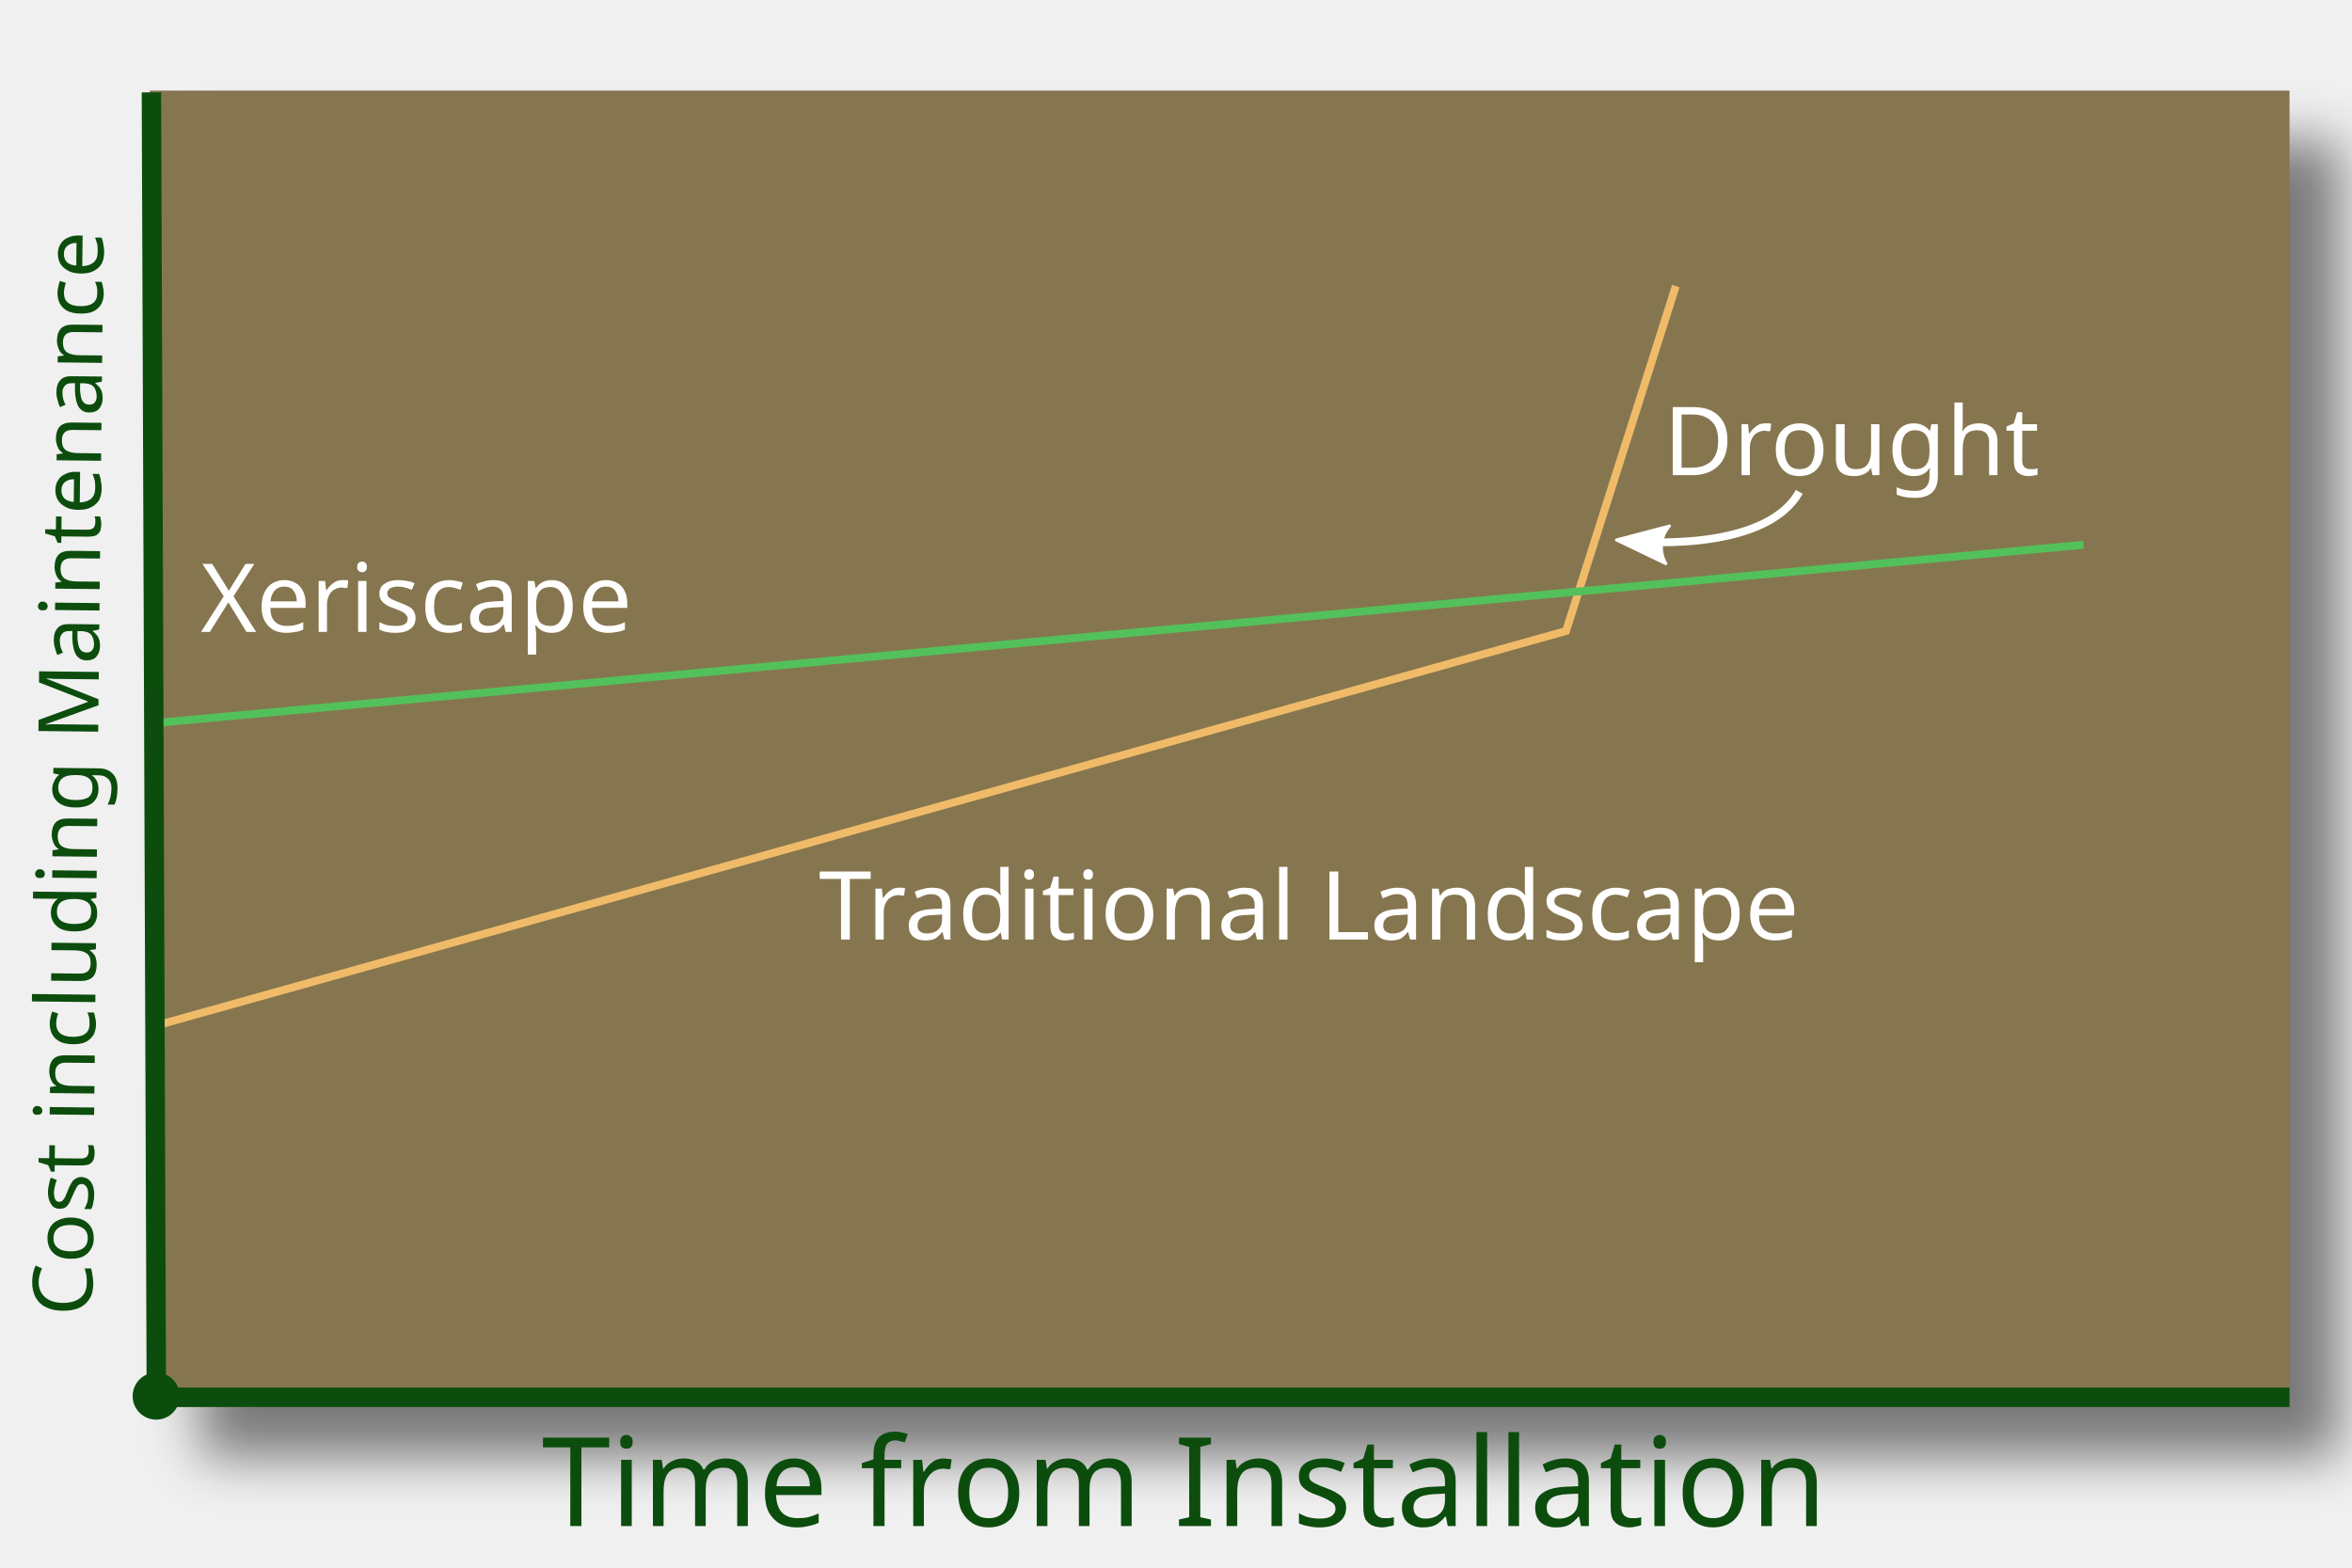
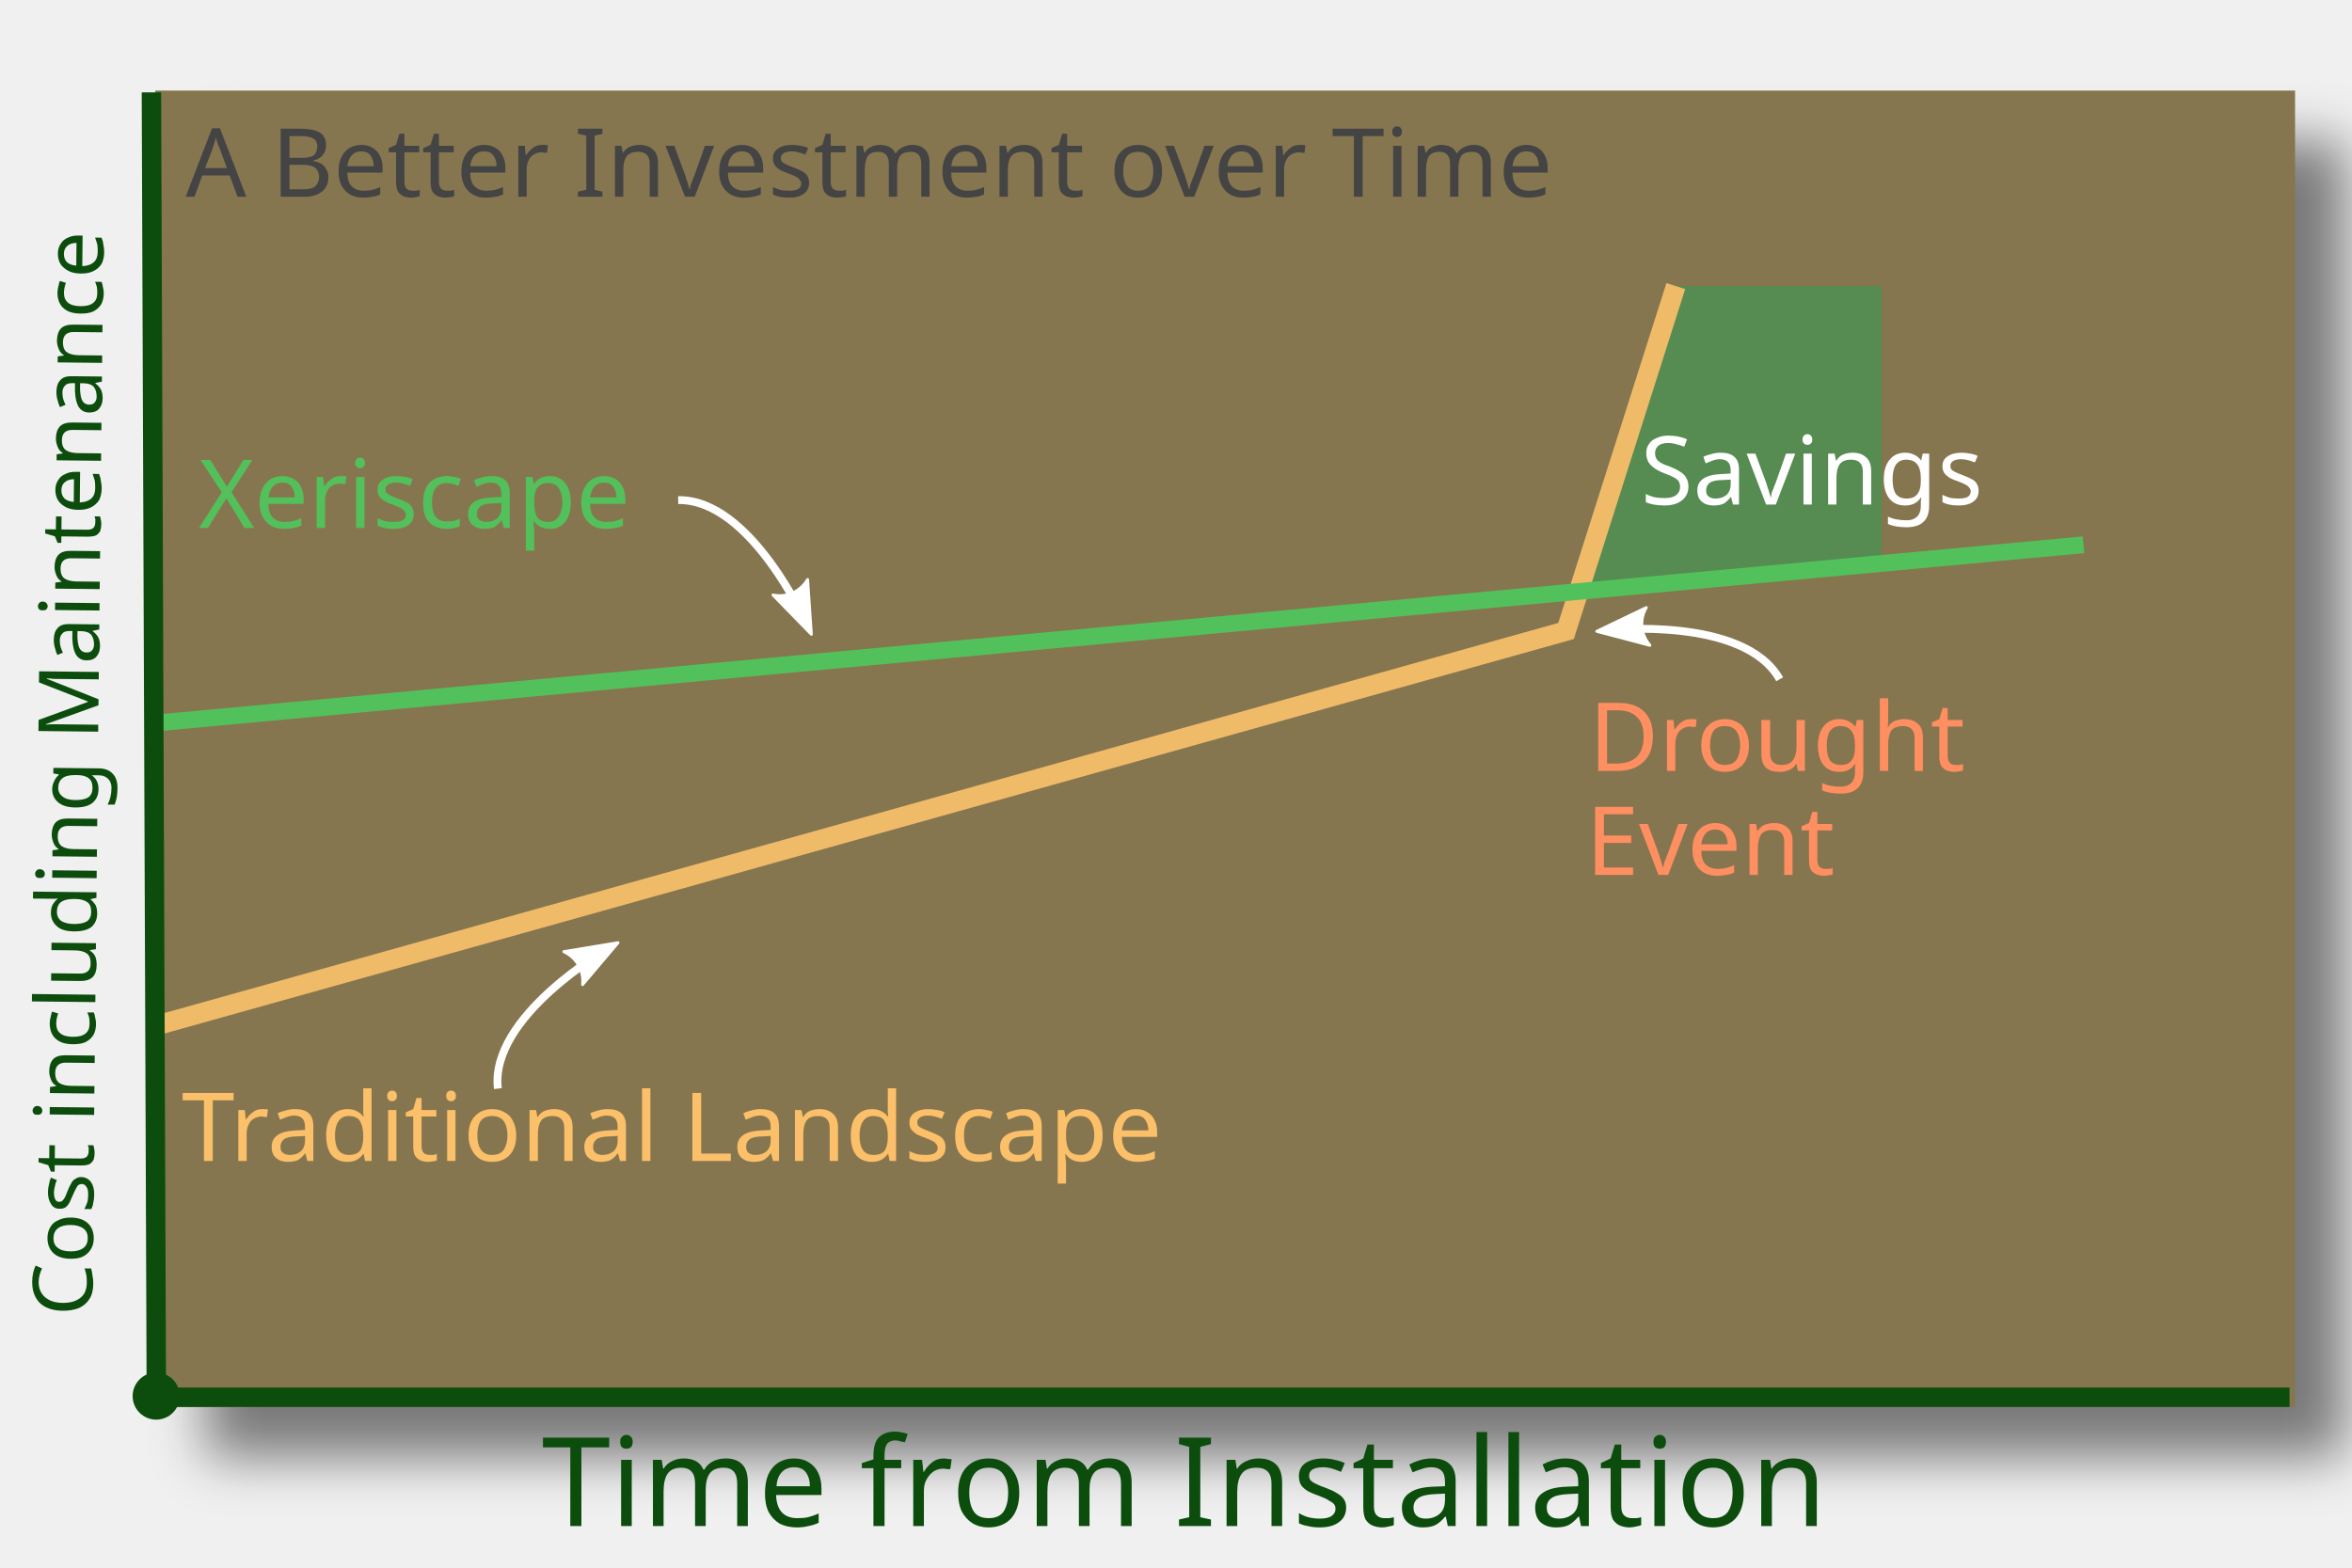
<svg xmlns="http://www.w3.org/2000/svg" width="300" height="200" viewBox="0 0 79.375 52.917" version="1.1" id="svg6857">
  <defs id="defs6851">
    <marker orient="auto" refY="0.0" refX="0.0" id="Arrow2Mend" style="overflow:visible;">
      <path id="path7713" style="fill-rule:evenodd;stroke-width:0.625;stroke-linejoin:round;stroke:#ffffff;stroke-opacity:1;fill:#ffffff;fill-opacity:1" d="M 8.719,4.034 L -2.207,0.016 L 8.719,-4.002 C 6.973,-1.63 6.983,1.616 8.719,4.034 z " transform="scale(0.6) rotate(180) translate(0,0)" />
    </marker>
    <marker orient="auto" refY="0.0" refX="0.0" id="Arrow1Lend" style="overflow:visible;">
      <path id="path7689" d="M 0.0,0.0 L 5.0,-5.0 L -12.5,0.0 L 5.0,5.0 L 0.0,0.0 z " style="fill-rule:evenodd;stroke:#ffffff;stroke-width:1pt;stroke-opacity:1;fill:#ffffff;fill-opacity:1" transform="scale(0.8) rotate(180) translate(12.5,0)" />
    </marker>
    <filter style="color-interpolation-filters:sRGB;" id="filter7615">
      <feFlood flood-opacity="0.498" flood-color="rgb(0,0,0)" result="flood" id="feFlood7605" />
      <feComposite in="flood" in2="SourceGraphic" operator="in" result="composite1" id="feComposite7607" />
      <feGaussianBlur in="composite1" stdDeviation="0.9" result="blur" id="feGaussianBlur7609" />
      <feOffset dx="1.7" dy="1.7" result="offset" id="feOffset7611" />
      <feComposite in="SourceGraphic" in2="offset" operator="over" result="composite2" id="feComposite7613" />
    </filter>
+     <marker orient="auto" refY="0" refX="0" id="Arrow2Mend-6" style="overflow:visible">
+       <path id="path7713-2" style="fill:#ffffff;fill-opacity:1;fill-rule:evenodd;stroke:#ffffff;stroke-width:0.625;stroke-linejoin:round;stroke-opacity:1" d="M 8.719,4.034 -2.207,0.016 8.719,-4.002 c -1.745,2.372 -1.735,5.617 -6e-7,8.035 z" transform="scale(-0.6)" />
+     </marker>
+     <marker orient="auto" refY="0" refX="0" id="Arrow2Mend-6-1" style="overflow:visible">
+       <path id="path7713-2-2" style="fill:#ffffff;fill-opacity:1;fill-rule:evenodd;stroke:#ffffff;stroke-width:0.625;stroke-linejoin:round;stroke-opacity:1" d="M 8.719,4.034 -2.207,0.016 8.719,-4.002 c -1.745,2.372 -1.735,5.617 -6e-7,8.035 z" transform="scale(-0.6)" />
+     </marker>
  </defs>
  <g id="layer1" transform="translate(0,-244.0833)">
-     <rect style="fill:#86764f;fill-opacity:1;stroke:none;stroke-width:0.265;stroke-miterlimit:4;stroke-dasharray:none;stroke-opacity:1;filter:url(#filter7615)" id="rect7532" width="72.216" height="44.434" x="5.051" y="247.141" />
+     <rect style="fill:#86764f;fill-opacity:1;stroke:none;stroke-width:0.265;stroke-miterlimit:4;stroke-dasharray:none;stroke-opacity:1;filter:url(#filter7615)" id="rect7532" width="72.216" height="44.434" x="5.238" y="247.141" />
    <text xml:space="preserve" style="font-style:normal;font-weight:normal;font-size:4.177px;line-height:1.25;font-family:sans-serif;letter-spacing:0px;word-spacing:0px;fill:#0c4d0d;fill-opacity:1;stroke:none;stroke-width:0.104" x="18.277" y="295.594" id="text7536">
      <tspan id="tspan7534" x="18.277" y="295.594" style="fill:#0c4d0d;fill-opacity:1;stroke-width:0.104">Time from Installation</tspan>
    </text>
    <text xml:space="preserve" style="font-style:normal;font-weight:normal;font-size:2.807px;line-height:1.25;font-family:sans-serif;letter-spacing:0px;word-spacing:0px;fill:#0c4d0d;fill-opacity:1;stroke:none;stroke-width:0.07" x="-288.459" y="6.158" id="text7536-7" transform="rotate(-89.39395)">
      <tspan id="tspan7534-2" x="-288.459" y="6.158" style="fill:#0c4d0d;fill-opacity:1;stroke-width:0.07">Cost including Maintenance</tspan>
    </text>
-     <path style="fill:none;stroke:#ffffff;stroke-width:0.265;stroke-linecap:butt;stroke-linejoin:miter;stroke-opacity:1;stroke-miterlimit:4;stroke-dasharray:none;marker-end:url(#Arrow2Mend)" d="m 60.722,260.686 c -1.198,2.142 -5.779,1.658 -5.821,1.654" id="path7684" />
+     <path style="fill:none;stroke:#ffffff;stroke-width:0.265;stroke-linecap:butt;stroke-linejoin:miter;stroke-miterlimit:4;stroke-dasharray:none;stroke-opacity:1;marker-end:url(#Arrow2Mend)" d="m 60.06,267.012 c -1.198,-2.142 -5.779,-1.658 -5.821,-1.654" id="path7684" />
+     <path style="fill:none;stroke:#ffffff;stroke-width:0.265;stroke-linecap:butt;stroke-linejoin:miter;stroke-miterlimit:4;stroke-dasharray:none;stroke-opacity:1;marker-end:url(#Arrow2Mend-6)" d="m 22.888,260.964 c 2.454,-0.037 4.33,4.171 4.347,4.209" id="path7684-9" />
+     <path style="fill:none;stroke:#ffffff;stroke-width:0.265;stroke-linecap:butt;stroke-linejoin:miter;stroke-miterlimit:4;stroke-dasharray:none;stroke-opacity:1;marker-end:url(#Arrow2Mend-6-1)" d="m 16.802,280.829 c -0.284,-2.438 3.713,-4.728 3.75,-4.749" id="path7684-9-7" />
+   </g>
+   <g id="layer3">
+     <path style="fill:#568b52;fill-opacity:1;stroke:none;stroke-width:0.265px;stroke-linecap:butt;stroke-linejoin:miter;stroke-opacity:1" d="M 53.247,19.976 56.555,9.657 h 6.945 v 9.327 z" id="path1564" />
+   </g>
+   <g id="layer2">
+     <text xml:space="preserve" style="font-style:normal;font-weight:normal;font-size:3.221px;line-height:1.25;font-family:sans-serif;letter-spacing:0px;word-spacing:0px;fill:#fbc069;fill-opacity:1;stroke:none;stroke-width:0.081" x="6.133" y="39.187" id="text7640-2">
+       <tspan id="tspan7638-9" x="6.133" y="39.187" style="fill:#fbc069;fill-opacity:1;stroke-width:0.081">Traditional Landscape</tspan>
+     </text>
+     <text xml:space="preserve" style="font-style:normal;font-weight:normal;font-size:3.221px;line-height:1.25;font-family:sans-serif;letter-spacing:0px;word-spacing:0px;fill:#53c15b;fill-opacity:1;stroke:none;stroke-width:0.081" x="6.702" y="17.822" id="text7640">
+       <tspan id="tspan7638" x="6.702" y="17.822" style="fill:#53c15b;fill-opacity:1;stroke-width:0.081">Xeriscape</tspan>
+     </text>
+     <text xml:space="preserve" style="font-style:normal;font-weight:normal;font-size:3.221px;line-height:1.25;font-family:sans-serif;letter-spacing:0px;word-spacing:0px;fill:#ff8e61;fill-opacity:1;stroke:none;stroke-width:0.081" x="53.626" y="26.024" id="text7640-9">
+       <tspan id="tspan7638-6" x="53.626" y="26.024" style="fill:#ff8e61;fill-opacity:1;stroke-width:0.081">Drought</tspan>
+     </text>
+     <text xml:space="preserve" style="font-style:normal;font-weight:normal;font-size:3.221px;line-height:1.25;font-family:sans-serif;letter-spacing:0px;word-spacing:0px;fill:#ff8e61;fill-opacity:1;stroke:none;stroke-width:0.081" x="53.521" y="29.53" id="text7640-9-3">
+       <tspan id="tspan7638-6-6" x="53.521" y="29.53" style="fill:#ff8e61;fill-opacity:1;stroke-width:0.081">Event</tspan>
+       <tspan x="53.521" y="33.556" style="fill:#ff8e61;fill-opacity:1;stroke-width:0.081" id="tspan978" />
+     </text>
+     <text xml:space="preserve" style="font-style:normal;font-weight:normal;font-size:3.221px;line-height:1.25;font-family:sans-serif;letter-spacing:0px;word-spacing:0px;fill:#ffffff;fill-opacity:1;stroke:none;stroke-width:0.081" x="55.373" y="17.028" id="text7640-9-7">
+       <tspan id="tspan7638-6-5" x="55.373" y="17.028" style="fill:#ffffff;fill-opacity:1;stroke-width:0.081">Savings</tspan>
+     </text>
+     <text xml:space="preserve" style="font-style:normal;font-weight:normal;font-size:3.221px;line-height:1.25;font-family:sans-serif;letter-spacing:0px;word-spacing:0px;fill:#444444;fill-opacity:1;stroke:none;stroke-width:0.081;" x="6.265" y="6.643" id="text7640-3">
+       <tspan id="tspan7638-5" x="6.265" y="6.643" style="fill:#444444;fill-opacity:1;stroke-width:0.081;">A Better Investment over Time</tspan>
+     </text>
  </g>
  <g id="layer5">
-     <path style="fill:none;stroke:#f0bb69;stroke-width:0.265px;stroke-linecap:butt;stroke-linejoin:miter;stroke-opacity:1;fill-opacity:1" d="M 5.358,34.594 52.851,21.299 56.555,9.657" id="path7634" />
-     <path style="fill:none;stroke:#53c15b;stroke-width:0.265px;stroke-linecap:butt;stroke-linejoin:miter;stroke-opacity:1" d="M 5.226,24.408 70.313,18.389" id="path7636" />
-     <text transform="translate(0,-244.0833)" xml:space="preserve" style="font-style:normal;font-weight:normal;font-size:3.221px;line-height:1.25;font-family:sans-serif;letter-spacing:0px;word-spacing:0px;fill:#ffffff;fill-opacity:1;stroke:none;stroke-width:0.081;" x="27.631" y="275.796" id="text7640-2">
-       <tspan id="tspan7638-9" x="27.631" y="275.796" style="stroke-width:0.081;fill:#ffffff;fill-opacity:1;">Traditional Landscape</tspan>
-     </text>
-     <text transform="translate(0,-244.0833)" xml:space="preserve" style="font-style:normal;font-weight:normal;font-size:3.221px;line-height:1.25;font-family:sans-serif;letter-spacing:0px;word-spacing:0px;fill:#ffffff;fill-opacity:1;stroke:none;stroke-width:0.081;" x="6.768" y="265.411" id="text7640">
-       <tspan id="tspan7638" x="6.768" y="265.411" style="stroke-width:0.081;fill:#ffffff;fill-opacity:1;">Xeriscape</tspan>
-     </text>
-     <text xml:space="preserve" style="font-style:normal;font-weight:normal;font-size:3.221px;line-height:1.25;font-family:sans-serif;letter-spacing:0px;word-spacing:0px;fill:#ffffff;fill-opacity:1;stroke:none;stroke-width:0.081" x="56.139" y="16.036" id="text7640-9">
-       <tspan id="tspan7638-6" x="56.139" y="16.036" style="fill:#ffffff;fill-opacity:1;stroke-width:0.081">Drought</tspan>
-     </text>
+     <path style="fill:none;fill-opacity:1;stroke:#f0bb69;stroke-width:0.665;stroke-linecap:butt;stroke-linejoin:miter;stroke-miterlimit:4;stroke-dasharray:none;stroke-opacity:1" d="M 5.358,34.594 52.851,21.299 56.555,9.657" id="path7634" />
+     <path style="fill:none;stroke:#53c15b;stroke-width:0.565;stroke-linecap:butt;stroke-linejoin:miter;stroke-miterlimit:4;stroke-dasharray:none;stroke-opacity:1" d="M 5.226,24.408 70.313,18.389" id="path7636" />
  </g>
  <g id="layer6">
    <circle transform="translate(0,-244.0833)" style="fill:#0c4d0d;fill-opacity:1;stroke:none;stroke-width:0.265;stroke-miterlimit:4;stroke-dasharray:none;stroke-opacity:1" id="path7574" cx="5.271" cy="291.208" r="0.795" />
    <rect transform="translate(0,-244.0833)" style="fill:#0c4d0d;fill-opacity:1;stroke:none;stroke-width:0.126;stroke-miterlimit:4;stroke-dasharray:none;stroke-opacity:1" id="rect7576" width="72.029" height="0.655" x="5.238" y="290.92" />
    <rect style="fill:#0c4d0d;fill-opacity:1;stroke:none;stroke-width:0.098;stroke-miterlimit:4;stroke-dasharray:none;stroke-opacity:1" id="rect7576-8" width="43.719" height="0.655" x="-290.927" y="3.848" transform="matrix(-0.00377991,-0.9999929,0.999999,-0.00139253,0,-244.0833)" />
  </g>
</svg>
